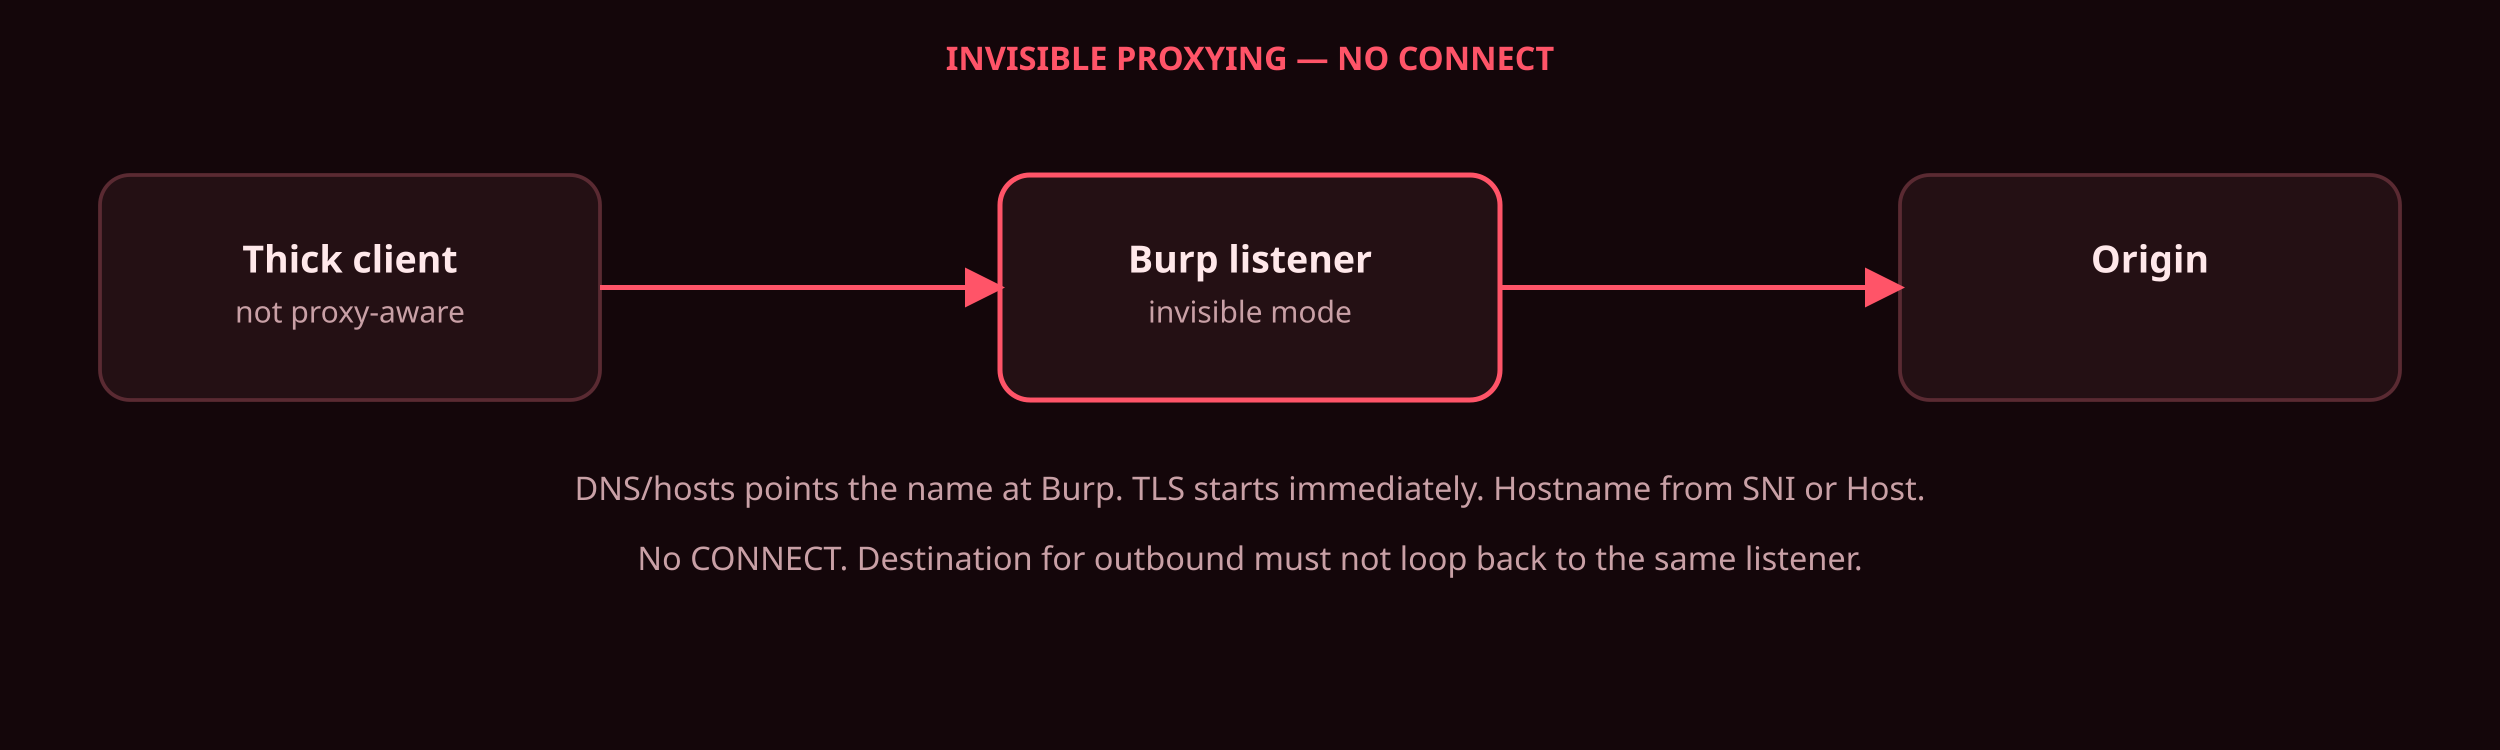
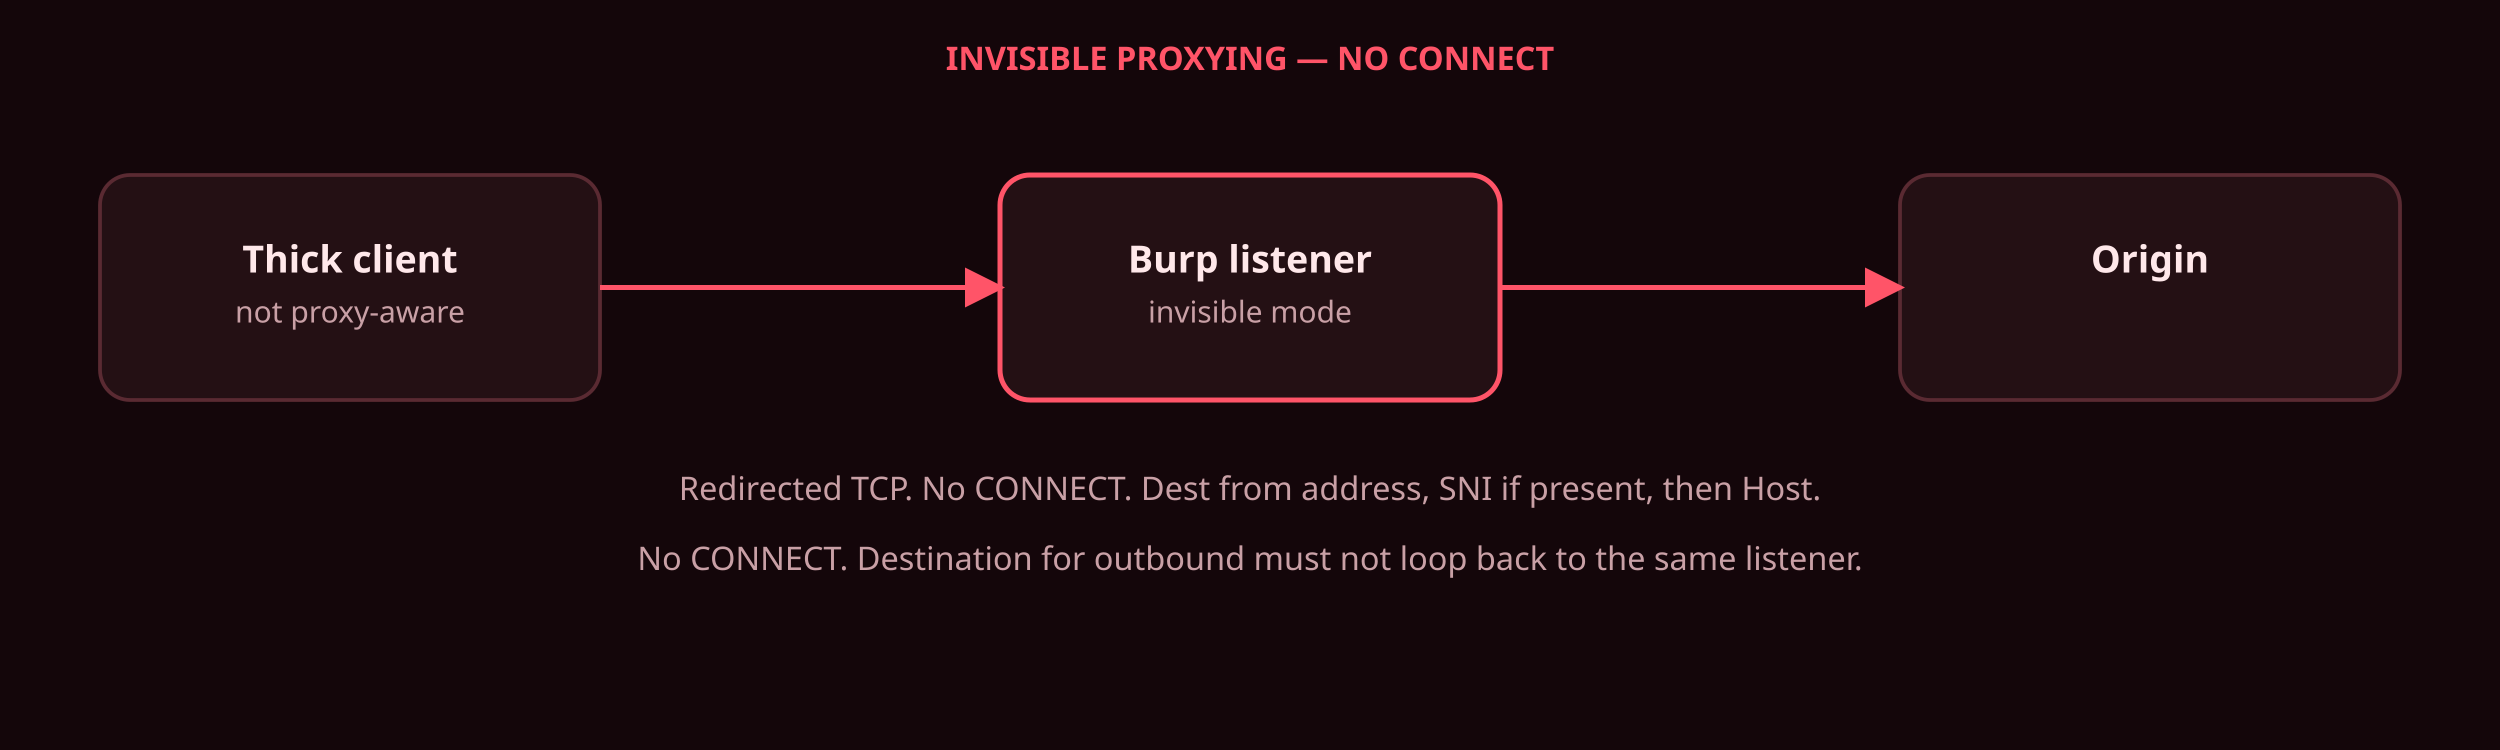
<svg xmlns="http://www.w3.org/2000/svg" viewBox="0 0 1000 300" role="img" aria-label="Non-proxy-aware client connects directly to an invisible Burp listener">
  <rect width="1000" height="300" fill="#14060a" />
  <defs>
    <marker id="ah" markerWidth="8" markerHeight="8" refX="7" refY="4" orient="auto">
      <path d="M0,0 L8,4 L0,8 z" fill="#ff5468" />
    </marker>
  </defs>
  <text x="500" y="28" text-anchor="middle" fill="#ff5468" font-family="ui-sans-serif,system-ui,sans-serif" font-size="13" font-weight="700">INVISIBLE PROXYING — NO CONNECT</text>
  <rect x="40" y="70" width="200" height="90" rx="12" fill="#241014" stroke="#5a2a32" stroke-width="1.5" />
  <text x="140.0" y="109.0" text-anchor="middle" fill="#ffe8ea" font-family="ui-sans-serif,system-ui,sans-serif" font-size="15" font-weight="700">Thick client</text>
  <text x="140.0" y="129.0" text-anchor="middle" fill="#c9a0a6" font-family="ui-sans-serif,system-ui,sans-serif" font-size="12">not proxy-aware</text>
  <rect x="400" y="70" width="200" height="90" rx="12" fill="#241014" stroke="#ff5468" stroke-width="2" />
  <text x="500.0" y="109.0" text-anchor="middle" fill="#ffe8ea" font-family="ui-sans-serif,system-ui,sans-serif" font-size="15" font-weight="700">Burp listener</text>
  <text x="500.0" y="129.0" text-anchor="middle" fill="#c9a0a6" font-family="ui-sans-serif,system-ui,sans-serif" font-size="12">invisible mode</text>
  <rect x="760" y="70" width="200" height="90" rx="12" fill="#241014" stroke="#5a2a32" stroke-width="1.5" />
  <text x="860.0" y="109.0" text-anchor="middle" fill="#ffe8ea" font-family="ui-sans-serif,system-ui,sans-serif" font-size="15" font-weight="700">Origin</text>
  <line x1="240" y1="115" x2="400" y2="115" stroke="#ff5468" stroke-width="2" marker-end="url(#ah)" />
  <line x1="600" y1="115" x2="760" y2="115" stroke="#ff5468" stroke-width="2" marker-end="url(#ah)" />
-   <text x="500" y="200" text-anchor="middle" fill="#c9a0a6" font-family="ui-sans-serif,system-ui,sans-serif" font-size="13" font-weight="400">DNS/hosts points the name at Burp. TLS starts immediately. Hostname from SNI or Host.</text>
+   <text x="500" y="200" text-anchor="middle" fill="#c9a0a6" font-family="ui-sans-serif,system-ui,sans-serif" font-size="13" font-weight="400">Redirected TCP. No CONNECT. Dest from address, SNI if present, then Host.</text>
  <text x="500" y="228" text-anchor="middle" fill="#c9a0a6" font-family="ui-sans-serif,system-ui,sans-serif" font-size="13" font-weight="400">No CONNECT. Destination for outbound must not loop back to the same listener.</text>
</svg>
